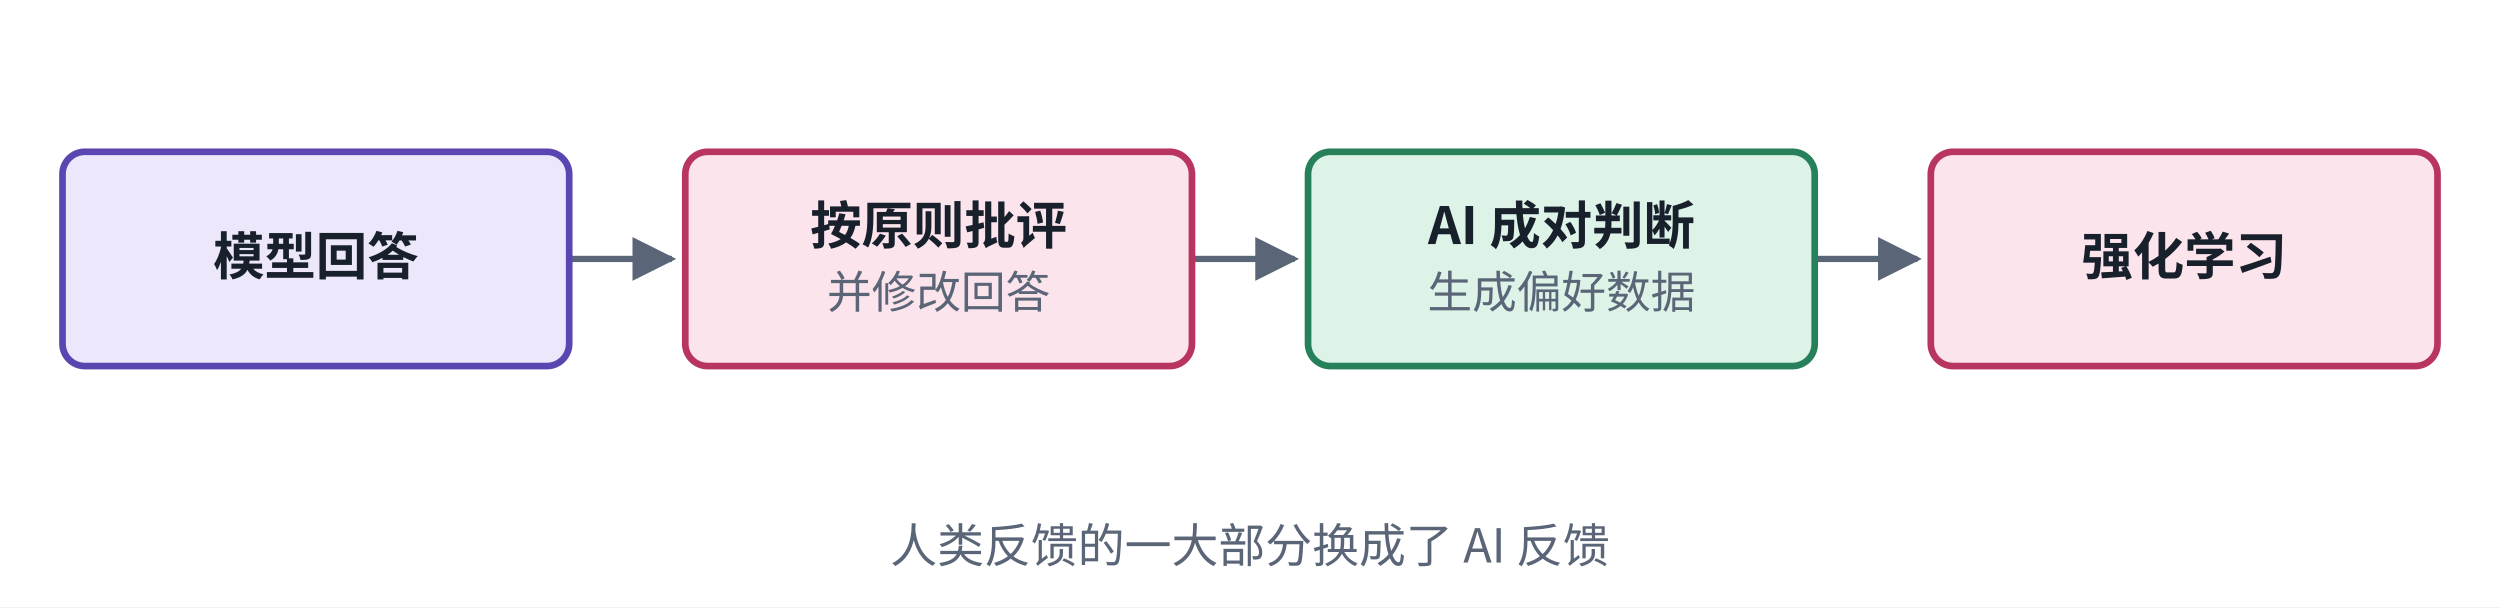
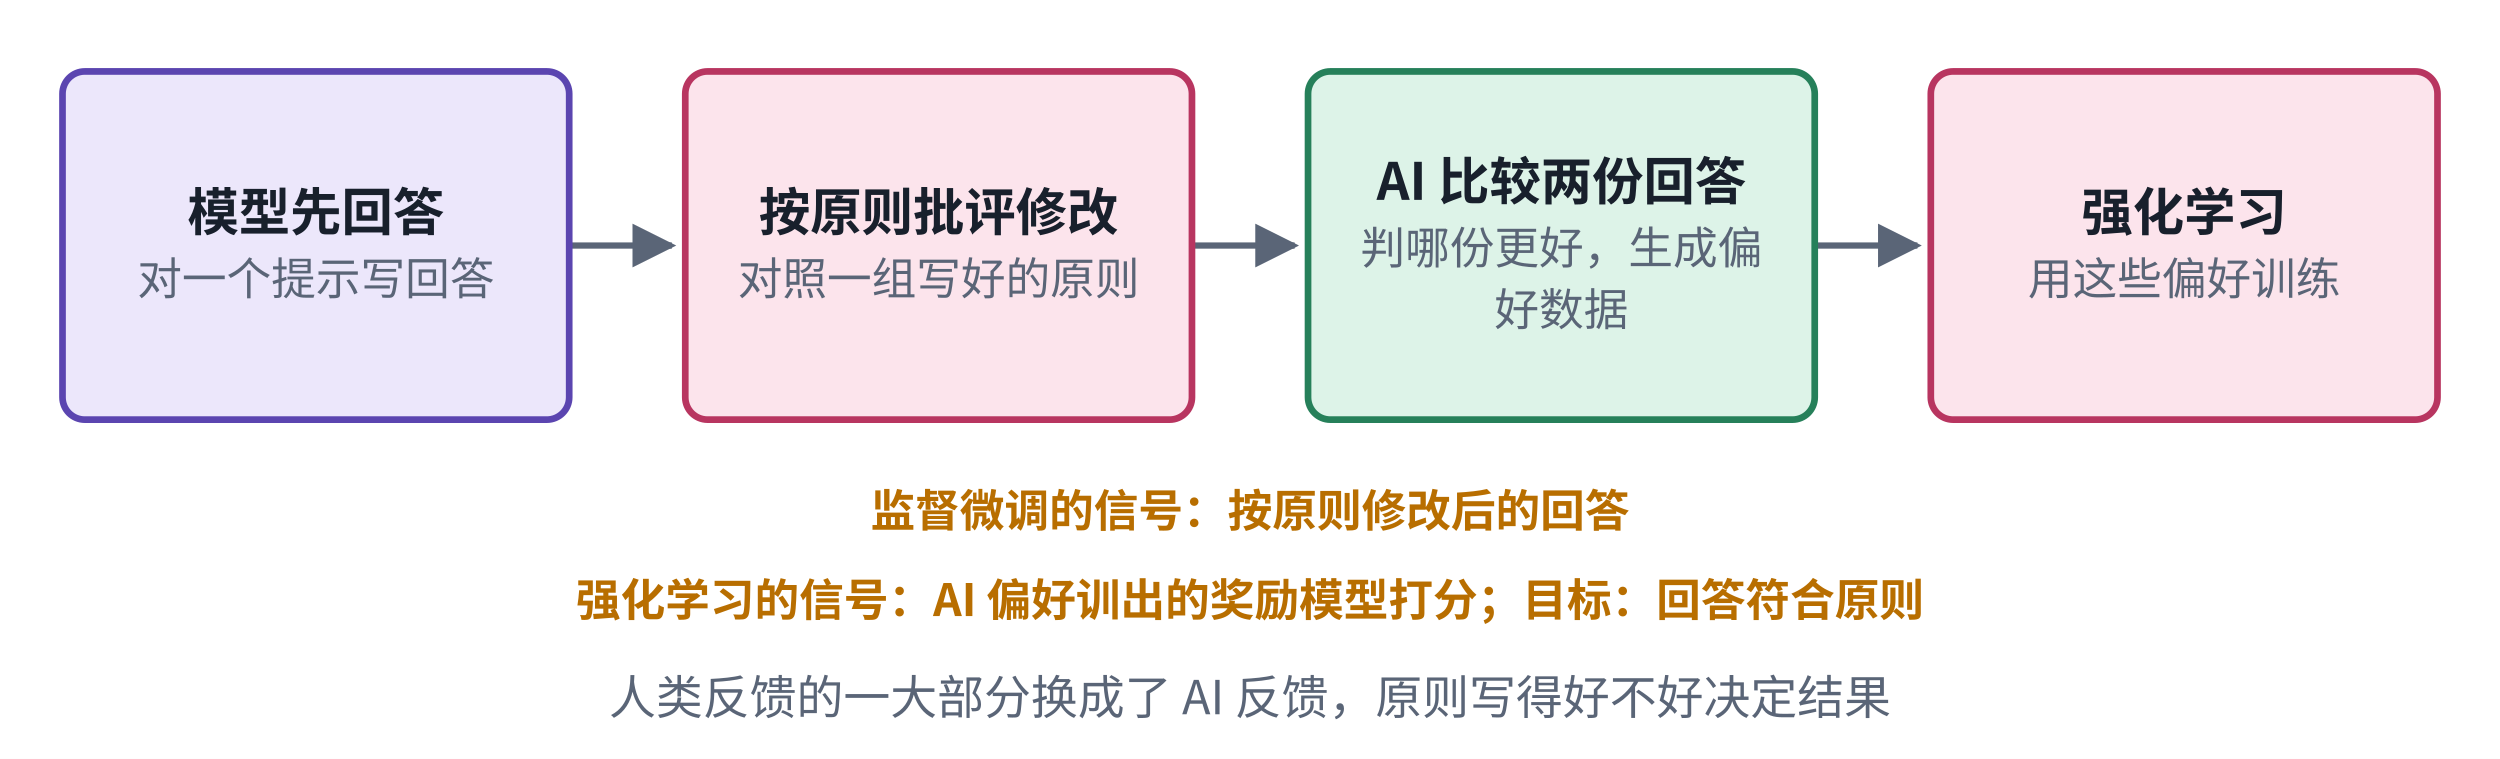
- <svg xmlns="http://www.w3.org/2000/svg" viewBox="0 0 560 136" width="560" height="136" role="img" aria-label="Constitutional AI 结构">
+ <svg xmlns="http://www.w3.org/2000/svg" viewBox="0 0 560 170" width="560" height="170" role="img" aria-label="Constitutional AI 结构">
  <defs>
    <marker id="ah-cardg2" viewBox="0 0 10 10" refX="9" refY="5" markerWidth="7" markerHeight="7" orient="auto-start-reverse">
      <path d="M0,0 L10,5 L0,10 z" fill="#5A6577" />
    </marker>
  </defs>
-   <rect x="0" y="0" width="560" height="136" fill="#ffffff" />
-   <path d="M127.5,58 L150.5,58" fill="none" stroke="#5A6577" stroke-width="1.4" marker-end="url(#ah-cardg2)" />
-   <path d="M267,58 L290,58" fill="none" stroke="#5A6577" stroke-width="1.4" marker-end="url(#ah-cardg2)" />
-   <path d="M406.5,58 L429.5,58" fill="none" stroke="#5A6577" stroke-width="1.4" marker-end="url(#ah-cardg2)" />
-   <rect x="14" y="34" width="113.5" height="48" rx="5" fill="#ECE7FB" stroke="#5B45B0" stroke-width="1.5" />
-   <rect x="153.5" y="34" width="113.5" height="48" rx="5" fill="#FCE4EC" stroke="#B83560" stroke-width="1.5" />
-   <rect x="293" y="34" width="113.5" height="48" rx="5" fill="#DDF3E8" stroke="#26805A" stroke-width="1.5" />
-   <rect x="432.5" y="34" width="113.5" height="48" rx="5" fill="#FCE4EC" stroke="#B83560" stroke-width="1.5" />
-   <text x="70.75" y="61.565" text-anchor="middle" font-size="11.5" font-weight="600" fill="#18202C" font-family="PingFang SC, Noto Sans CJK SC, Microsoft YaHei, sans-serif">模型回答</text>
-   <text x="210.25" y="54.665" text-anchor="middle" font-size="11.5" font-weight="600" fill="#18202C" font-family="PingFang SC, Noto Sans CJK SC, Microsoft YaHei, sans-serif">按原则批评</text>
-   <text x="210.25" y="69.035" text-anchor="middle" font-size="10" font-weight="400" fill="#5A6577" font-family="PingFang SC, Noto Sans CJK SC, Microsoft YaHei, sans-serif">并修改回答</text>
-   <text x="349.75" y="54.665" text-anchor="middle" font-size="11.5" font-weight="600" fill="#18202C" font-family="PingFang SC, Noto Sans CJK SC, Microsoft YaHei, sans-serif">AI 成对判断</text>
-   <text x="349.75" y="69.035" text-anchor="middle" font-size="10" font-weight="400" fill="#5A6577" font-family="PingFang SC, Noto Sans CJK SC, Microsoft YaHei, sans-serif">生成偏好数据</text>
-   <text x="489.25" y="61.565" text-anchor="middle" font-size="11.5" font-weight="600" fill="#18202C" font-family="PingFang SC, Noto Sans CJK SC, Microsoft YaHei, sans-serif">强化学习</text>
-   <text x="280" y="126" text-anchor="middle" font-size="10.5" font-weight="500" fill="#5A6577" font-family="PingFang SC, Noto Sans CJK SC, Microsoft YaHei, sans-serif">人类反馈的一大部分换成了 AI 反馈</text>
+   <rect x="0" y="0" width="560" height="170" fill="#ffffff" />
+   <path d="M127.5,55 L150.5,55" fill="none" stroke="#5A6577" stroke-width="1.4" marker-end="url(#ah-cardg2)" />
+   <path d="M267,55 L290,55" fill="none" stroke="#5A6577" stroke-width="1.4" marker-end="url(#ah-cardg2)" />
+   <path d="M406.5,55 L429.5,55" fill="none" stroke="#5A6577" stroke-width="1.4" marker-end="url(#ah-cardg2)" />
+   <rect x="14" y="16" width="113.5" height="78" rx="5" fill="#ECE7FB" stroke="#5B45B0" stroke-width="1.5" />
+   <rect x="153.5" y="16" width="113.5" height="78" rx="5" fill="#FCE4EC" stroke="#B83560" stroke-width="1.5" />
+   <rect x="293" y="16" width="113.5" height="78" rx="5" fill="#DDF3E8" stroke="#26805A" stroke-width="1.5" />
+   <rect x="432.5" y="16" width="113.5" height="78" rx="5" fill="#FCE4EC" stroke="#B83560" stroke-width="1.5" />
+   <text x="70.75" y="51.665" text-anchor="middle" font-size="11.5" font-weight="600" fill="#18202C" font-family="PingFang SC, Noto Sans CJK SC, Microsoft YaHei, sans-serif">模型先回答</text>
+   <text x="70.75" y="66.035" text-anchor="middle" font-size="10" font-weight="400" fill="#5A6577" font-family="PingFang SC, Noto Sans CJK SC, Microsoft YaHei, sans-serif">对一个提示写回答</text>
+   <text x="210.25" y="51.665" text-anchor="middle" font-size="11.5" font-weight="600" fill="#18202C" font-family="PingFang SC, Noto Sans CJK SC, Microsoft YaHei, sans-serif">按原则批评修改</text>
+   <text x="210.25" y="66.035" text-anchor="middle" font-size="10" font-weight="400" fill="#5A6577" font-family="PingFang SC, Noto Sans CJK SC, Microsoft YaHei, sans-serif">对照一组写好的原则</text>
+   <text x="349.75" y="44.765" text-anchor="middle" font-size="11.5" font-weight="600" fill="#18202C" font-family="PingFang SC, Noto Sans CJK SC, Microsoft YaHei, sans-serif">AI 比较两份回答</text>
+   <text x="349.75" y="59.135" text-anchor="middle" font-size="10" font-weight="400" fill="#5A6577" font-family="PingFang SC, Noto Sans CJK SC, Microsoft YaHei, sans-serif">判哪份更好，生成偏</text>
+   <text x="349.75" y="72.935" text-anchor="middle" font-size="10" font-weight="400" fill="#5A6577" font-family="PingFang SC, Noto Sans CJK SC, Microsoft YaHei, sans-serif">好数据</text>
+   <text x="489.25" y="51.665" text-anchor="middle" font-size="11.5" font-weight="600" fill="#18202C" font-family="PingFang SC, Noto Sans CJK SC, Microsoft YaHei, sans-serif">强化学习</text>
+   <text x="489.25" y="66.035" text-anchor="middle" font-size="10" font-weight="400" fill="#5A6577" font-family="PingFang SC, Noto Sans CJK SC, Microsoft YaHei, sans-serif">用这些偏好训练</text>
+   <text x="280" y="118" text-anchor="middle" font-size="10" font-weight="600" fill="#B86E00" font-family="PingFang SC, Noto Sans CJK SC, Microsoft YaHei, sans-serif">监督微调的信号：按原则修改后的回答</text>
+   <text x="280" y="138" text-anchor="middle" font-size="10" font-weight="600" fill="#B86E00" font-family="PingFang SC, Noto Sans CJK SC, Microsoft YaHei, sans-serif">强化学习的信号：AI 偏好训出的奖励模型打分；目标：回答符合原则</text>
+   <text x="280" y="160" text-anchor="middle" font-size="10.5" font-weight="500" fill="#5A6577" font-family="PingFang SC, Noto Sans CJK SC, Microsoft YaHei, sans-serif">人类反馈的一大部分换成了 AI 反馈，原则写得好不好决定结果</text>
</svg>
